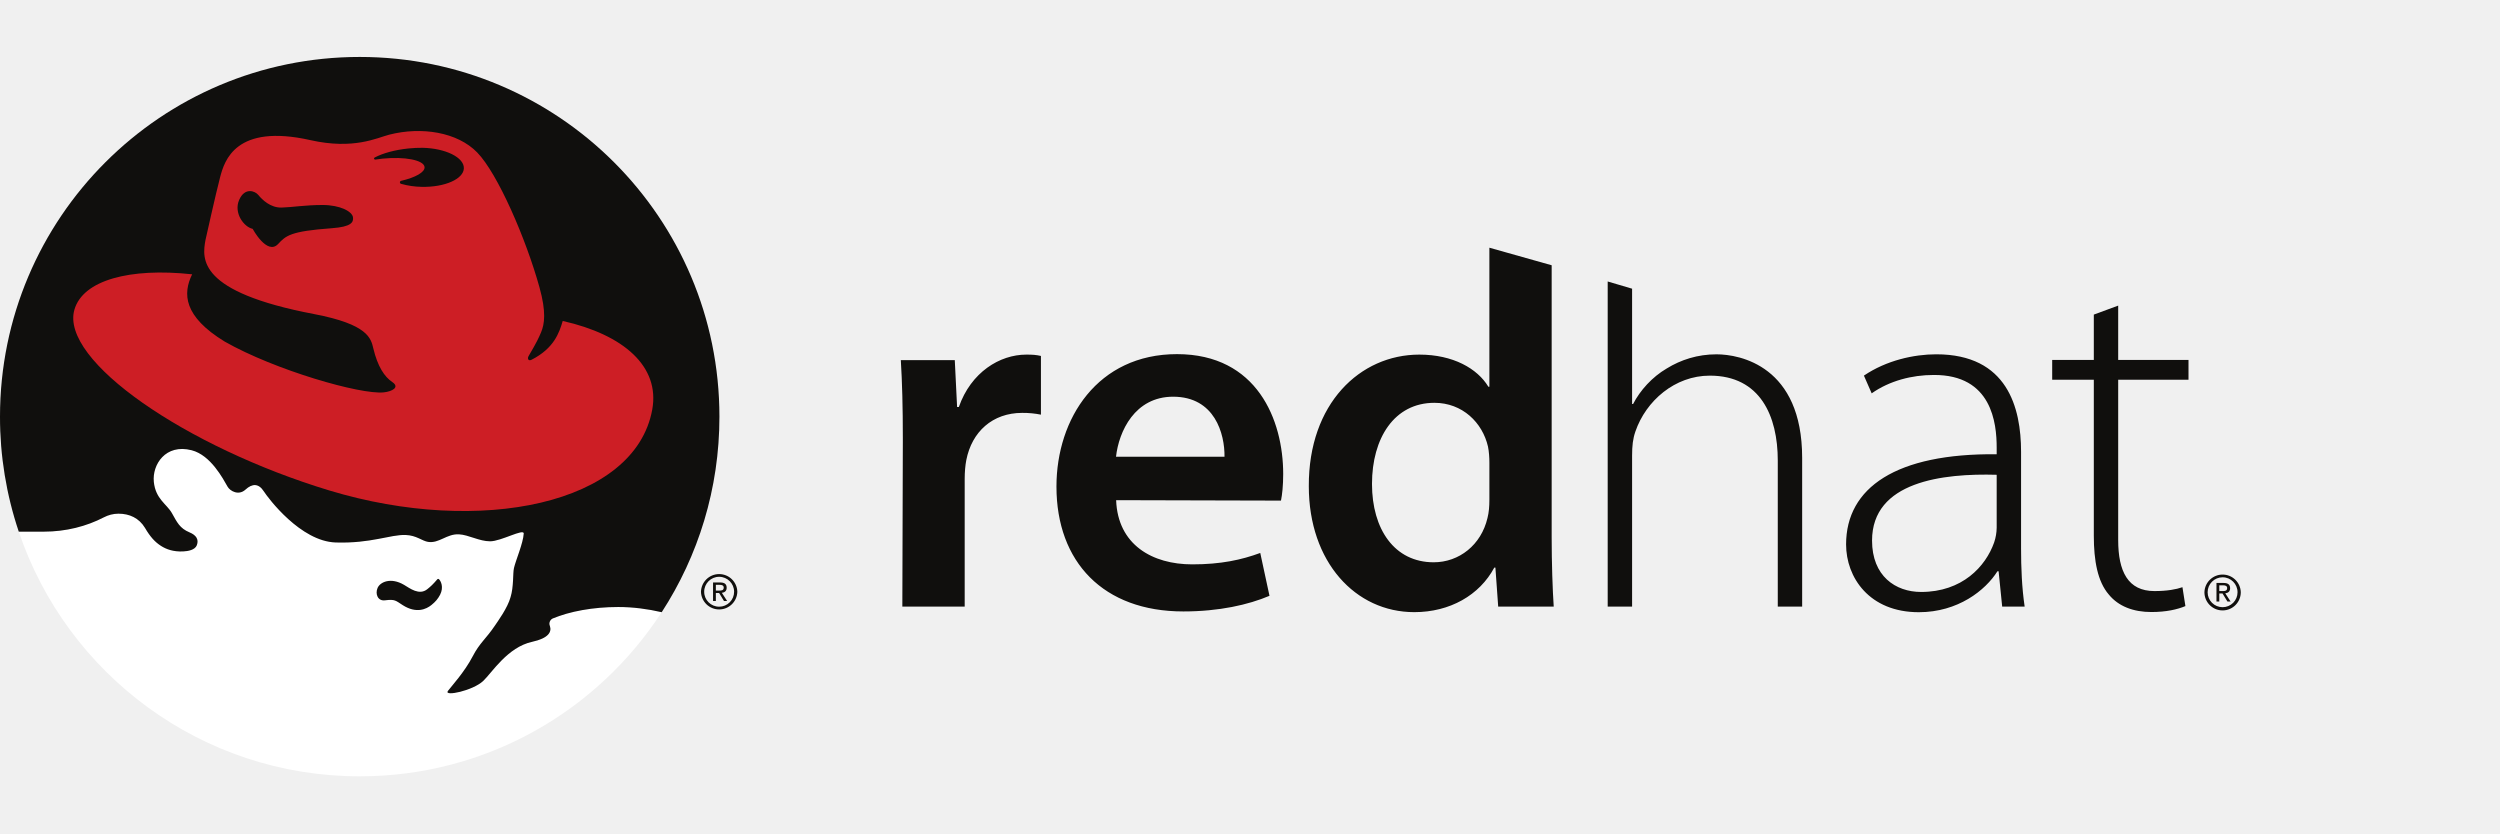
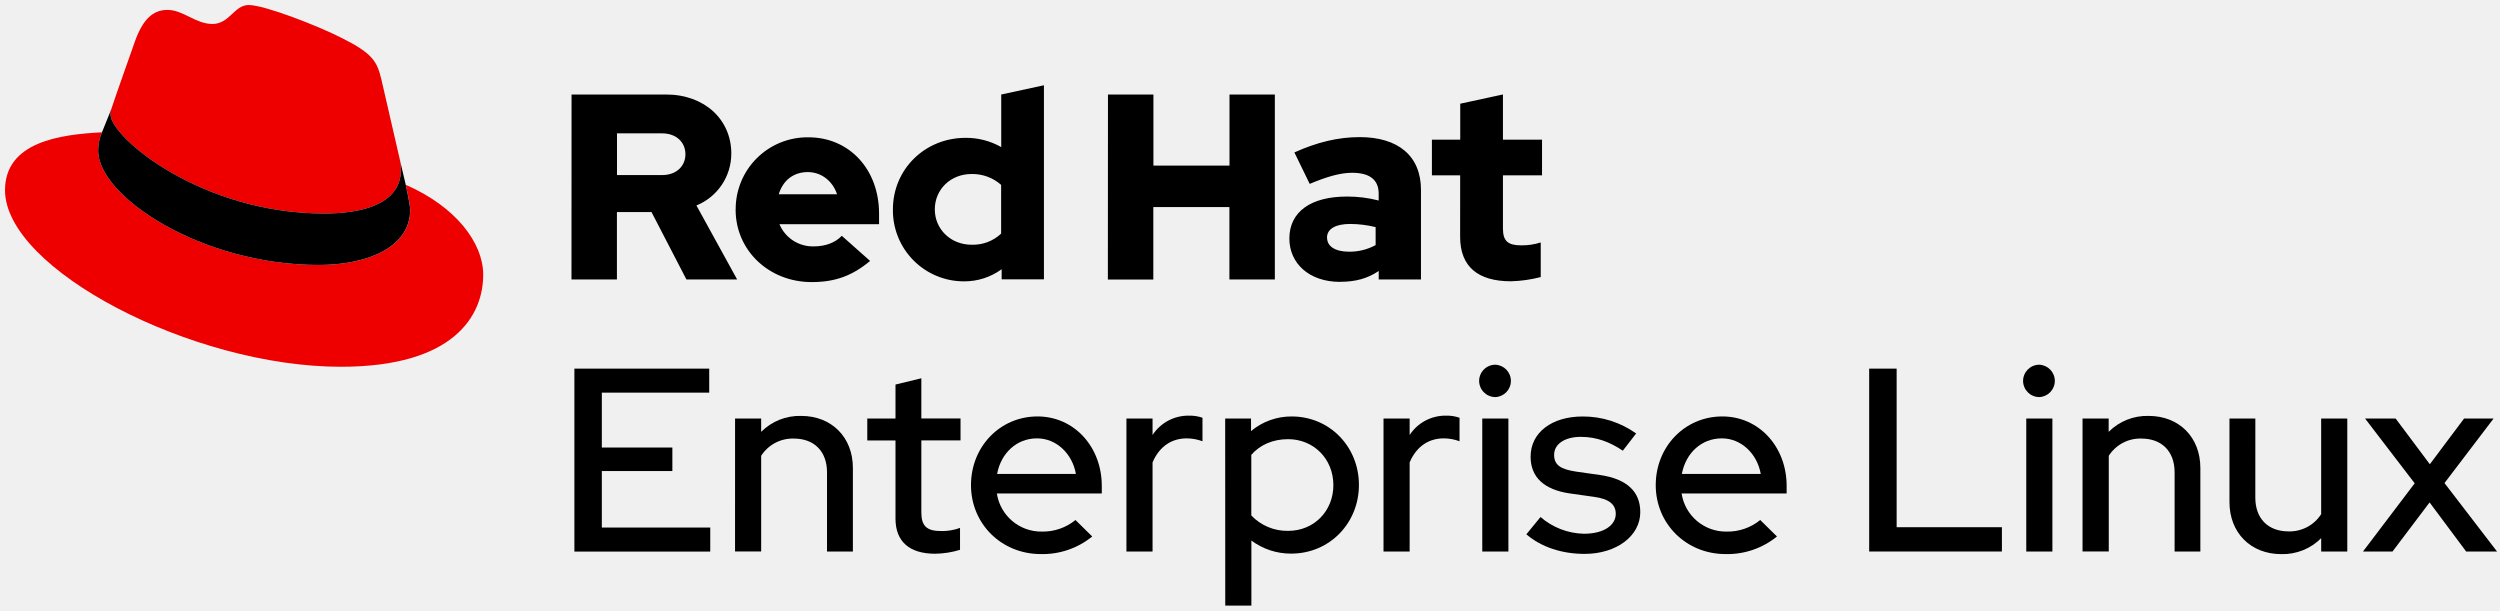
- <svg xmlns="http://www.w3.org/2000/svg" viewBox="0 0 240 80">
-   <g stroke-width="1.48" transform="translate(-47.107 -256.49) scale(.67586)">
-     <path fill="#fff" d="M163.69 466.45c-1.97-.452-4.058-.737-6.171-.737-3.615 0-6.903.625-9.328 1.638a.819.819 0 0 0-.457.728c0 .117.029.234.073.334.286.83-.184 1.73-2.532 2.247-3.48.765-5.678 4.356-6.934 5.549-1.477 1.402-5.646 2.261-5.019 1.427.49-.652 2.367-2.691 3.509-4.894 1.02-1.97 1.93-2.529 3.182-4.408.367-.548 1.791-2.485 2.206-4.018.465-1.492.308-3.37.487-4.14.256-1.115 1.307-3.532 1.386-4.895.046-.774-3.223 1.101-4.773 1.101-1.55 0-3.06-.93-4.445-.997-1.715-.078-2.817 1.324-4.368 1.079-.885-.142-1.631-.923-3.18-.98-2.204-.08-4.897 1.225-9.956 1.062-4.974-.162-9.57-6.288-10.198-7.262-.735-1.142-1.632-1.142-2.61-.244-.98.897-2.187.192-2.53-.411-.653-1.14-2.397-4.478-5.1-5.178-3.738-.968-5.63 2.069-5.384 4.487.249 2.453 1.834 3.14 2.57 4.446.734 1.304 1.11 2.145 2.491 2.721.98.412 1.344 1.014 1.053 1.82-.256.699-1.275.858-1.945.892-1.424.068-2.422-.318-3.15-.784-.847-.54-1.535-1.29-2.274-2.562-.855-1.404-2.201-2.016-3.77-2.016-.748 0-1.447.197-2.069.517-2.458 1.282-5.384 2.037-8.535 2.037l-3.553.003c6.813 20.208 25.92 34.76 48.429 34.76 17.979 0 33.788-9.284 42.895-23.322" />
-     <path fill="#100f0d" d="M171.38 463.39v-.818h.544c.276 0 .574.062.574.388 0 .403-.3.43-.64.43zm0 .338h.46l.696 1.142h.448l-.753-1.162c.391-.048.686-.252.686-.721 0-.525-.309-.752-.93-.752h-1.005v2.635h.398v-1.142" />
-     <path fill="#100f0d" d="M171.85 461.43a2.126 2.126 0 0 0-2.127 2.127c0 1.172.952 2.12 2.127 2.12a2.12 2.12 0 0 0 2.123-2.12 2.126 2.126 0 0 0-2.123-2.127zm2.582 2.126a2.584 2.584 0 0 1-5.166 0 2.584 2.584 0 0 1 5.166 0M163.69 466.46c-1.97-.455-4.058-.737-6.171-.737-3.615 0-6.903.626-9.328 1.634a.825.825 0 0 0-.457.73c0 .116.029.236.073.333.286.831-.184 1.733-2.532 2.248-3.48.765-5.678 4.354-6.934 5.549-1.477 1.401-5.646 2.263-5.019 1.428.49-.653 2.367-2.692 3.509-4.895 1.02-1.967 1.93-2.529 3.182-4.407.367-.551 1.791-2.487 2.206-4.017.465-1.495.308-3.37.487-4.144.256-1.111 1.307-3.53 1.386-4.893.046-.77-3.223 1.1-4.773 1.1-1.55 0-3.06-.926-4.445-.994-1.715-.082-2.817 1.322-4.368 1.077-.885-.143-1.631-.92-3.18-.98-2.204-.08-4.897 1.225-9.956 1.063-4.974-.16-9.57-6.287-10.198-7.262-.735-1.143-1.632-1.143-2.61-.243-.98.894-2.187.19-2.53-.412-.653-1.142-2.397-4.48-5.1-5.18-3.738-.968-5.63 2.07-5.384 4.486.249 2.453 1.834 3.141 2.57 4.446.734 1.305 1.11 2.15 2.491 2.727.98.406 1.344 1.012 1.053 1.816-.256.7-1.275.86-1.945.893-1.424.067-2.422-.319-3.15-.786-.847-.538-1.535-1.288-2.274-2.56-.855-1.405-2.201-2.015-3.77-2.015-.748 0-1.447.197-2.069.517-2.458 1.278-5.384 2.037-8.535 2.037h-3.553a51.017 51.017 0 0 1-2.667-16.333c0-28.22 22.876-51.095 51.095-51.095 28.22 0 51.094 22.875 51.094 51.095 0 10.24-3.011 19.776-8.199 27.775M197.94 441.91c0-4.686-.097-8.133-.287-11.25h7.665l.328 6.65h.25c1.723-4.93 5.805-7.44 9.584-7.44.864 0 1.368.032 2.075.19v8.34a12.948 12.948 0 0 0-2.666-.252c-4.217 0-7.144 2.682-7.934 6.695-.15.78-.23 1.716-.23 2.67v18.153h-8.856l.071-23.756M243.63 444.38c.04-3.244-1.371-8.53-7.3-8.53-5.45 0-7.714 4.944-8.111 8.53zm-15.394 6.166c.234 6.343 5.144 9.119 10.812 9.119 4.07 0 6.984-.638 9.66-1.622l1.31 6.089c-2.994 1.272-7.153 2.22-12.234 2.22-11.367 0-18.025-7.018-18.025-17.745 0-9.66 5.86-18.804 17.12-18.804 11.382 0 15.087 9.361 15.087 17.025 0 1.644-.146 2.965-.315 3.781l-23.416-.063M290.1 417.18l-8.847-2.495v19.745h-.146c-1.565-2.586-5.017-4.56-9.809-4.56-8.417 0-15.747 6.966-15.694 18.695 0 10.76 6.621 17.887 14.98 17.887 5.053 0 9.275-2.407 11.366-6.328h.158l.397 5.543h7.887c-.163-2.38-.292-6.235-.292-9.817zm-8.847 33.308c0 .928-.065 1.791-.268 2.583-.892 3.83-4.024 6.299-7.643 6.299-5.573 0-8.763-4.699-8.763-11.13 0-6.495 3.161-11.522 8.863-11.522 3.98 0 6.829 2.805 7.612 6.215.15.717.2 1.601.2 2.31v5.244M313.51 429.83c-2.666 0-5.054.769-7.06 2.007-2.083 1.22-3.778 3.103-4.786 5.053h-.14v-16.383l-3.466-1.024v46.184h3.466v-21.424c0-1.424.108-2.41.47-3.451 1.498-4.358 5.605-7.934 10.568-7.934 7.172 0 9.655 5.751 9.655 12.06v20.75h3.463v-21.133c0-13.049-8.849-14.705-12.17-14.705M353.31 446.94c-7.629-.22-17.702.936-17.702 9.347 0 5.034 3.323 7.297 6.973 7.297 5.838 0 9.157-3.614 10.366-7.023a6.8 6.8 0 0 0 .363-2.099zm3.463 10.403c0 2.77.112 5.638.511 8.322h-3.192l-.508-5.02h-.166c-1.696 2.699-5.6 5.816-11.169 5.816-7.049 0-10.329-4.957-10.329-9.629 0-8.086 7.138-12.957 21.39-12.808v-.936c0-3.465-.673-10.38-8.96-10.324-3.066 0-6.26.82-8.795 2.61l-1.103-2.52c3.2-2.17 7.11-3.027 10.278-3.027 10.11 0 12.044 7.589 12.044 13.848v13.667M370.57 422.91v7.72h9.986v2.81h-9.986v22.771c0 4.455 1.383 7.247 5.146 7.247 1.806 0 3.083-.238 3.981-.55l.42 2.684c-1.132.474-2.72.843-4.836.843-2.556 0-4.676-.806-6.045-2.485-1.586-1.841-2.129-4.782-2.129-8.356V433.44h-5.912v-2.81h5.912v-6.442l3.463-1.278M384.93 463.46v-.818h.543c.274 0 .574.062.574.386 0 .405-.3.432-.64.432zm0 .34h.46l.695 1.14h.448l-.751-1.163c.391-.048.686-.252.686-.722 0-.523-.312-.75-.932-.75h-1.006v2.635h.4v-1.14" />
-     <path fill="#100f0d" d="M385.4 461.5a2.125 2.125 0 0 0-2.126 2.128 2.12 2.12 0 0 0 2.126 2.119 2.12 2.12 0 0 0 2.123-2.12c0-1.175-.95-2.127-2.123-2.127zm2.584 2.126a2.585 2.585 0 0 1-2.584 2.582 2.586 2.586 0 0 1-2.582-2.582 2.584 2.584 0 0 1 5.166 0M132.05 461.77c.262.254.716 1.12.16 2.212-.31.58-.643.987-1.24 1.465-.72.577-2.125 1.241-4.051.02-1.035-.657-1.1-.878-2.53-.694-1.021.135-1.428-.896-1.06-1.755.367-.855 1.877-1.547 3.753-.447.844.496 2.16 1.545 3.314.616.477-.383.763-.637 1.426-1.406a.166.166 0 0 1 .228-.011" />
-     <path fill="#cd1e25" d="M149.63 425.09c-.506 1.697-1.224 3.868-4.418 5.507-.465.239-.643-.152-.429-.519 1.208-2.053 1.422-2.567 1.773-3.377.492-1.184.748-2.87-.228-6.383-1.921-6.916-5.93-16.158-8.844-19.157-2.812-2.893-7.908-3.707-12.512-2.527-1.696.435-5.015 2.161-11.168.775-10.651-2.398-12.228 2.934-12.838 5.256-.613 2.325-2.08 8.927-2.08 8.927-.49 2.69-1.13 7.365 15.406 10.516 7.705 1.466 8.096 3.458 8.436 4.89.612 2.566 1.59 4.035 2.69 4.769 1.1.736 0 1.343-1.221 1.468-3.281.34-15.407-3.138-22.581-7.214-5.87-3.587-5.968-6.817-4.624-9.557-8.865-.959-15.52.831-16.725 5.029-2.07 7.202 15.835 19.506 36.225 25.68 21.399 6.479 43.407 1.956 45.854-11.494 1.11-6.11-4.037-10.63-12.717-12.588zm-26.61-22.923l-.026.002c-.092 0-.165-.071-.165-.155 0-.063.038-.115.093-.14 1.144-.605 2.851-1.086 4.805-1.285a17.9 17.9 0 0 1 2.002-.094c3.275.074 5.896 1.376 5.858 2.907-.039 1.532-2.724 2.713-6 2.64a11.625 11.625 0 0 1-2.912-.425.226.226 0 0 1-.174-.214c0-.103.074-.19.177-.216 2.043-.473 3.422-1.244 3.325-1.976-.128-.967-2.801-1.494-5.97-1.176-.347.036-.685.08-1.013.132zm-6.2 9.752c-5.902.427-6.514 1.064-7.62 2.243-1.559 1.659-3.613-2.154-3.613-2.154-1.232-.26-2.725-2.248-1.92-4.102.794-1.834 2.26-1.285 2.72-.714.56.695 1.753 1.834 3.302 1.793 1.549-.042 3.336-.366 5.829-.366 2.525 0 4.224.943 4.32 1.753.081.691-.206 1.344-3.018 1.547" />
-   </g>
+ <svg xmlns="http://www.w3.org/2000/svg" viewBox="0 0 995.18 243.07">
+   <defs>
+     <style>.cls-1{fill:#e00;}</style>
+   </defs>
+   <path d="M228.65,146.74h53.67v9.56H239.57v21.85h28.08v9.36H239.57V210h43.16v9.57H228.65Z" />
+   <path d="M292.61,166.6H303v5.3a21.64,21.64,0,0,1,15.91-6.34c12.17,0,20.6,8.53,20.6,20.7v33.28h-10.3V188c0-8.22-5-13.42-13.21-13.42a14.91,14.91,0,0,0-13,6.86v38.07h-10.4Z" />
+   <path d="M356.47,175.34H345.24V166.6h11.23V153.08l10.29-2.5v16h15.6v8.74h-15.6V204c0,5.41,2.19,7.39,7.8,7.39a20.23,20.23,0,0,0,7.6-1.25v8.73a35.56,35.56,0,0,1-9.88,1.56c-10.3,0-15.81-4.88-15.81-14Z" />
+   <path d="M413,165.77c14.56,0,25.59,12.06,25.59,27.66v3H396.82a17.86,17.86,0,0,0,17.89,15.18A20.51,20.51,0,0,0,428.12,207l6.66,6.56a31.23,31.23,0,0,1-20.49,7c-15.6,0-27.77-12-27.77-27.45C386.52,177.83,398.07,165.77,413,165.77Zm-16.12,22.88h31.41c-1.45-8.11-7.8-14.15-15.49-14.15C404.72,174.5,398.48,180.33,396.92,188.65Z" />
+   <path d="M448.4,166.6h10.4v6.55a17,17,0,0,1,14.46-7.69,15.17,15.17,0,0,1,5.41.83v9.36a18.41,18.41,0,0,0-6.24-1.15c-5.51,0-10.71,2.71-13.63,9.57v35.47H448.4Z" />
+   <path d="M487.71,166.6H498v5a25,25,0,0,1,16.23-5.82c15.08,0,26.72,12.06,26.72,27.25s-11.64,27.35-27,27.35a26.23,26.23,0,0,1-15.81-5.2v25.9h-10.4Zm10.4,14.46v24.13a19.72,19.72,0,0,0,14.67,6.13c10.3,0,18-7.9,18-18.2,0-10.5-7.9-18.3-18-18.3C506.64,174.82,501.55,177.1,498.11,181.06Z" />
+   <path d="M550.74,166.6h10.4v6.55a17,17,0,0,1,14.45-7.69,15.09,15.09,0,0,1,5.41.83v9.36a18.36,18.36,0,0,0-6.24-1.15c-5.51,0-10.71,2.71-13.62,9.57v35.47h-10.4Z" />
+   <path d="M588.8,151.62a6.48,6.48,0,0,1,6.45-6.44,6.45,6.45,0,0,1,0,12.89A6.48,6.48,0,0,1,588.8,151.62Zm11.65,67.92h-10.4V166.6h10.4Z" />
+   <path d="M613.24,205.81a27.23,27.23,0,0,0,17.26,6.66c8.32,0,12.69-3.64,12.69-7.91,0-3.74-2.6-5.93-8.53-6.76l-9.57-1.35c-10.4-1.46-15.8-6.45-15.8-14.66,0-9.68,8.53-16,20.69-16a36.32,36.32,0,0,1,21.32,6.76l-5.3,6.86c-5.1-3.43-10.4-5.51-16.75-5.51-6.13,0-10.6,2.7-10.6,7.18,0,3.95,2.49,5.72,8.73,6.65l9.57,1.36c10.71,1.56,16,6.65,16,14.76,0,9.57-9.57,16.64-22.15,16.64-8.84,0-17.16-2.6-23.2-7.8Z" />
+   <path d="M685.62,165.77c14.56,0,25.59,12.06,25.59,27.66v3H669.4a17.84,17.84,0,0,0,17.89,15.18A20.53,20.53,0,0,0,700.7,207l6.66,6.56a31.25,31.25,0,0,1-20.49,7c-15.6,0-27.77-12-27.77-27.45C659.1,177.83,670.65,165.77,685.62,165.77ZM669.5,188.65h31.41c-1.46-8.11-7.8-14.15-15.5-14.15C677.3,174.5,671.06,180.33,669.5,188.65Z" />
+   <path d="M744.07,146.74H755v63.13H796.9v9.67H744.07Z" />
+   <path d="M805.33,151.62a6.47,6.47,0,0,1,6.44-6.44,6.45,6.45,0,0,1,0,12.89A6.48,6.48,0,0,1,805.33,151.62ZM817,219.54h-10.4V166.6H817Z" />
+   <path d="M829,166.6h10.4v5.3a21.62,21.62,0,0,1,15.91-6.34c12.17,0,20.59,8.53,20.59,20.7v33.28H865.65V188c0-8.22-5-13.42-13.21-13.42a14.89,14.89,0,0,0-13,6.86v38.07H829Z" />
+   <path d="M897.78,198.11c0,8.22,5,13.42,13.21,13.42a14.91,14.91,0,0,0,13-6.86V166.6h10.4v52.94H924v-5.31a21.64,21.64,0,0,1-15.91,6.35c-12.17,0-20.6-8.53-20.6-20.7V166.6h10.3Z" />
+   <path d="M961.22,192.39,941.46,166.6h12.17l13.62,18.2,13.63-18.2h11.75l-19.55,25.69L994,219.54H981.71L967.15,200l-14.77,19.55H940.63Z" />
+   <path class="cls-1" d="M129,85c12.51,0,30.61-2.58,30.61-17.46a14,14,0,0,0-.31-3.42l-7.45-32.36c-1.72-7.12-3.23-10.35-15.73-16.6C126.39,10.19,105.26,2,99,2c-5.82,0-7.55,7.54-14.45,7.54-6.68,0-11.64-5.6-17.89-5.6-6,0-9.91,4.09-12.93,12.5,0,0-8.41,23.72-9.49,27.16A6.43,6.43,0,0,0,44,45.54C44,54.76,80.33,85,129,85m32.55-11.42c1.73,8.19,1.73,9.05,1.73,10.13,0,14-15.74,21.77-36.43,21.77C80,105.47,39.08,78.1,39.08,60a18.45,18.45,0,0,1,1.51-7.33C23.77,53.52,2,56.54,2,75.72,2,107.2,76.59,146,135.65,146c45.28,0,56.7-20.48,56.7-36.65,0-12.72-11-27.16-30.83-35.78" />
+   <path d="M161.52,73.57c1.73,8.19,1.73,9.05,1.73,10.13,0,14-15.74,21.77-36.43,21.77C80,105.47,39.08,78.1,39.08,60a18.45,18.45,0,0,1,1.51-7.33l3.66-9.06A6.43,6.43,0,0,0,44,45.54C44,54.76,80.33,85,129,85c12.51,0,30.61-2.58,30.61-17.46a14,14,0,0,0-.31-3.42Z" />
+   <path d="M581.24,94.3c0,11.89,7.15,17.67,20.19,17.67a52.11,52.11,0,0,0,11.89-1.68V96.51a24.84,24.84,0,0,1-7.68,1.16c-5.37,0-7.36-1.68-7.36-6.73V69.8h15.56V55.6H598.28v-18l-17,3.68V55.6H570V69.8h11.25Zm-53,.32c0-3.68,3.69-5.47,9.26-5.47a43.12,43.12,0,0,1,10.1,1.26v7.15A21.51,21.51,0,0,1,537,100.19c-5.46,0-8.73-2.1-8.73-5.57m5.2,17.56c6,0,10.84-1.26,15.36-4.31v3.37h16.82V75.58c0-13.56-9.14-21-24.39-21-8.52,0-16.94,2-26,6.1l6.1,12.52c6.52-2.74,12-4.42,16.83-4.42,7,0,10.62,2.73,10.62,8.31v2.73a49.53,49.53,0,0,0-12.62-1.58c-14.31,0-22.93,6-22.93,16.73,0,9.78,7.78,17.24,20.19,17.24m-92.44-.94h18.09V82.42h30.29v28.82h18.09V37.62H489.43V65.91H459.14V37.62H441.05ZM372.12,83.37c0-8,6.31-14.1,14.62-14.1a17.22,17.22,0,0,1,11.78,4.32V93a16.36,16.36,0,0,1-11.78,4.42c-8.2,0-14.62-6.1-14.62-14.09m26.61,27.87h16.83V33.94l-17,3.68V58.55a28.3,28.3,0,0,0-14.2-3.68c-16.19,0-28.92,12.51-28.92,28.5A28.25,28.25,0,0,0,383.8,112a25.12,25.12,0,0,0,14.93-4.83Zm-77.19-42.7c5.36,0,9.88,3.47,11.67,8.83H310c1.68-5.57,5.89-8.83,11.57-8.83M292.83,83.47c0,16.2,13.25,28.82,30.28,28.82,9.36,0,16.2-2.53,23.25-8.42l-11.26-10c-2.63,2.74-6.52,4.21-11.14,4.21a14.39,14.39,0,0,1-13.68-8.83h39.65V85.05c0-17.67-11.88-30.39-28.08-30.39a28.57,28.57,0,0,0-29,28.81M263.49,53.08c6,0,9.36,3.78,9.36,8.31s-3.37,8.31-9.36,8.31H245.61V53.08Zm-36,58.16h18.09V84.42h13.77l13.89,26.82h20.19l-16.2-29.45a22.27,22.27,0,0,0,13.88-20.72c0-13.25-10.41-23.45-26-23.45H227.52Z" />
</svg>
